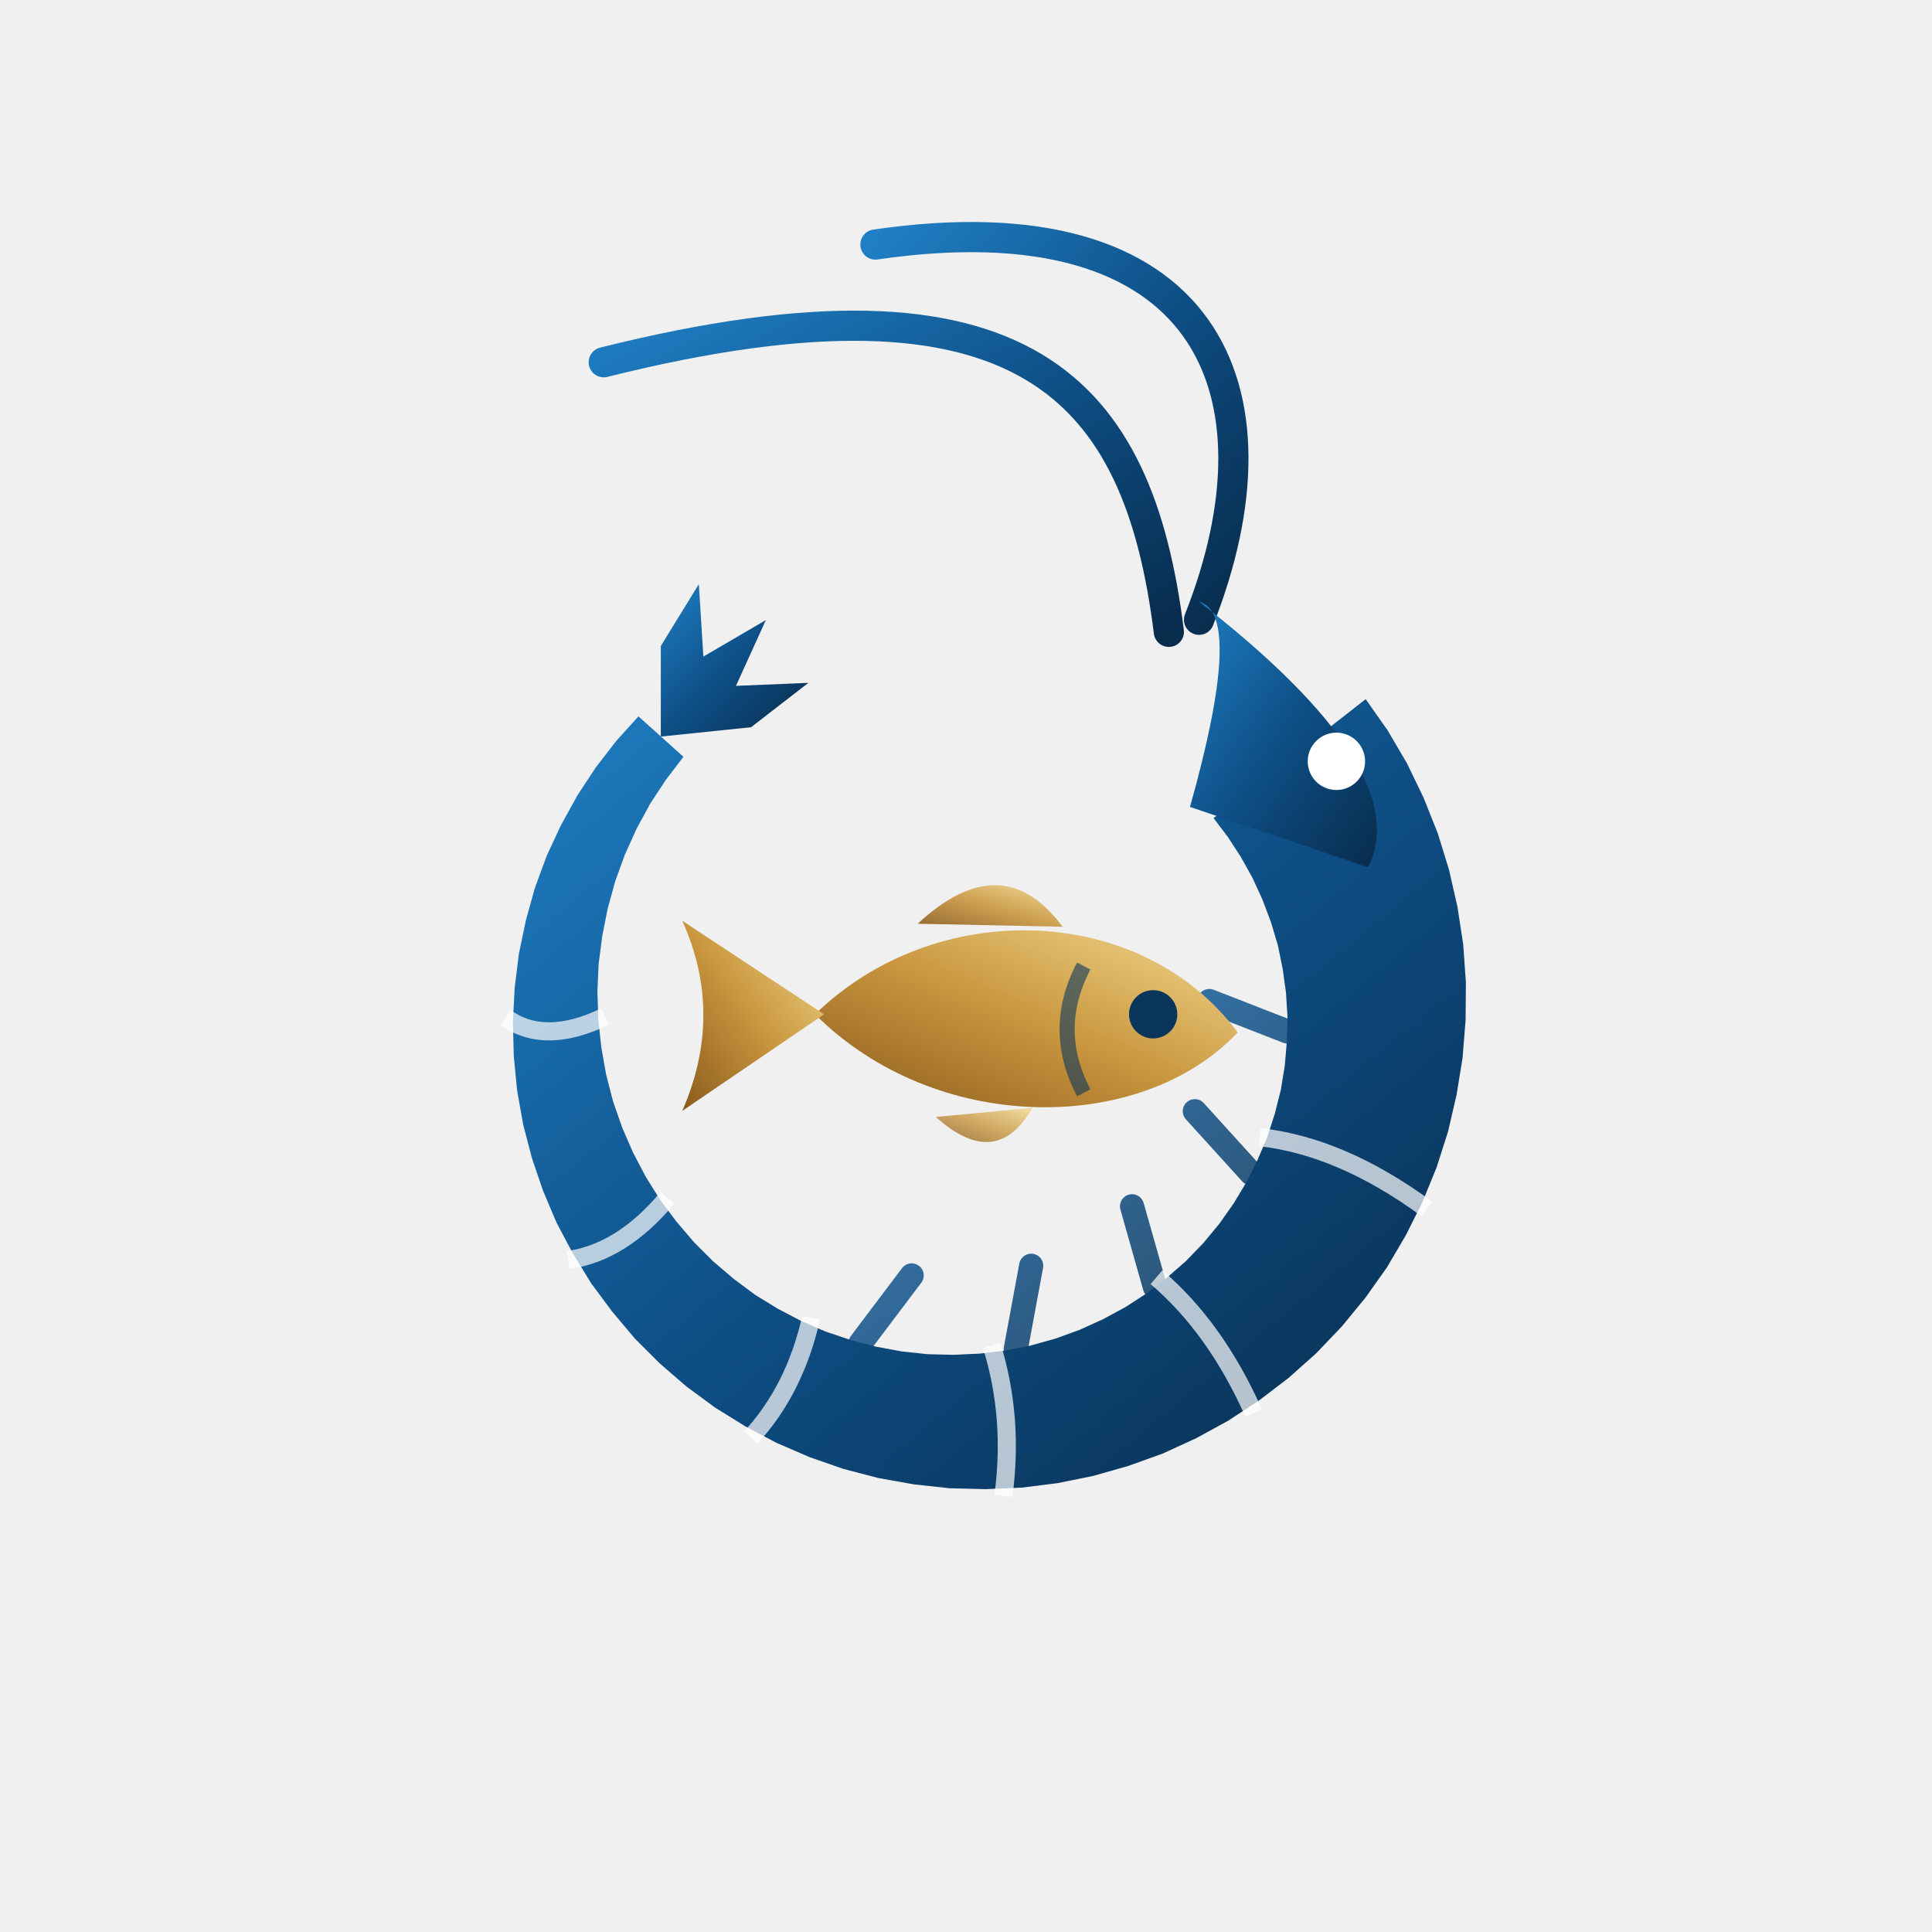
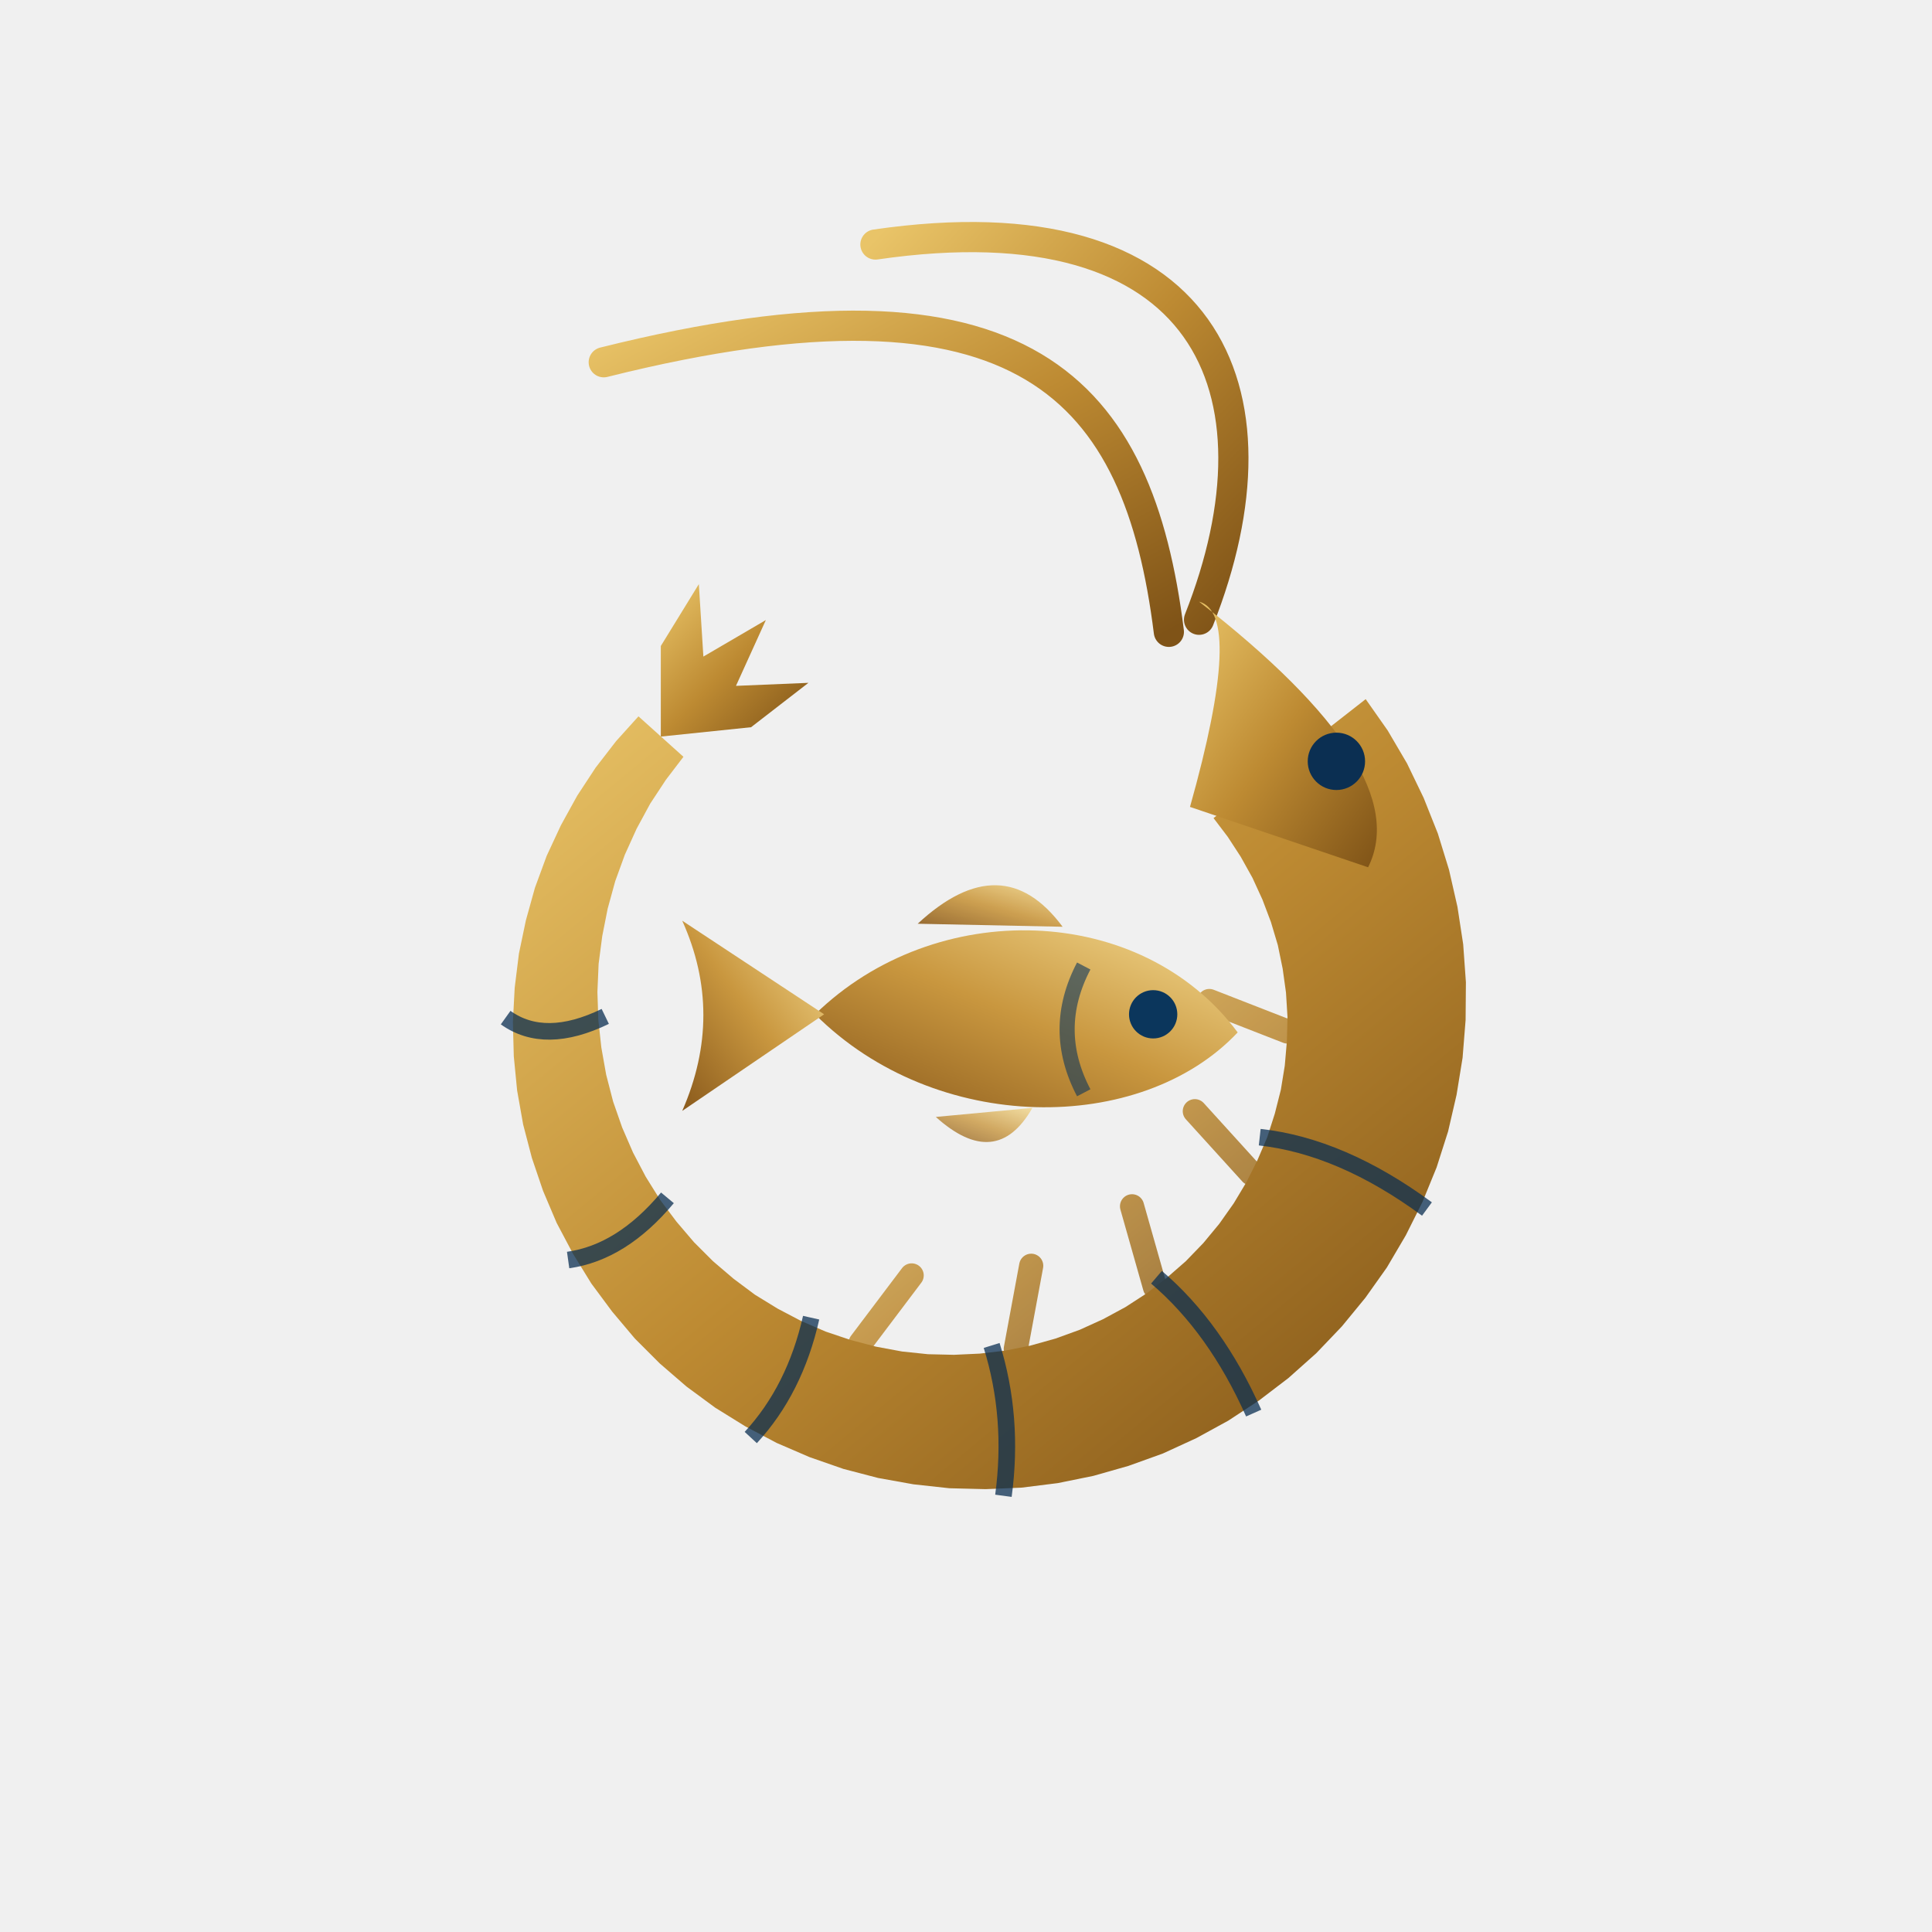
<svg xmlns="http://www.w3.org/2000/svg" viewBox="0 0 64 64" shape-rendering="geometricPrecision">
  <defs>
    <linearGradient id="mg" x1="0" y1="0" x2="1" y2="1">
      <stop offset="0" stop-color="#f3d98f" />
      <stop offset="0.5" stop-color="#c9973f" />
      <stop offset="1" stop-color="#8a5a1c" />
    </linearGradient>
    <linearGradient id="ma" x1="0" y1="0" x2="1" y2="1">
-       <stop offset="0" stop-color="#1f7fc4" />
-       <stop offset="0.5" stop-color="#0e4f86" />
-       <stop offset="1" stop-color="#082c4c" />
+       <stop offset="0" stop-color="#e9c468" />
+       <stop offset="0.5" stop-color="#bd8a32" />
+       <stop offset="1" stop-color="#7f5317" />
    </linearGradient>
    <linearGradient id="mb" x1="0" y1="0" x2="0.35" y2="1">
      <stop offset="0" stop-color="#ffffff" />
      <stop offset="1" stop-color="#f4f8fc" />
    </linearGradient>
  </defs>
  <g>
    <g fill="none" stroke="url(#ma)" stroke-linecap="round" stroke-width="1">
      <path d="M38.72 20.93 C 37.72 12.93, 34 8.5, 20 12" />
      <path d="M39.72 20.53 C 42.72 12.93, 40 6.5, 29 8.1" />
    </g>
    <path d="M42.65 34.17 L40.06 33.16 M41.45 38.87 L39.58 36.81 M38.26 42.64 L37.5 39.96 M33.65 44.68 L34.16 41.93 M28.51 44.49 L30.2 42.25" fill="none" stroke="url(#ma)" stroke-width=".8" stroke-linecap="round" opacity=".85" />
    <path d="M21.89 24.4 L21.89 21.4 L23.15 19.35 L23.3 21.75 Z M21.89 24.4 L23.3 21.75 L25.37 20.54 L24.38 22.72 Z M21.89 24.4 L24.38 22.72 L26.78 22.62 L24.88 24.09 Z" fill="url(#ma)" />
    <path d="M45.24 23.16 L45.97 24.2 L46.61 25.29 L47.16 26.43 L47.63 27.61 L48 28.81 L48.28 30.04 L48.47 31.28 L48.56 32.54 L48.55 33.79 L48.45 35.04 L48.25 36.27 L47.97 37.48 L47.59 38.67 L47.12 39.82 L46.57 40.92 L45.94 41.99 L45.23 42.99 L44.45 43.94 L43.6 44.83 L42.68 45.65 L41.71 46.39 L40.69 47.06 L39.63 47.64 L38.52 48.15 L37.38 48.56 L36.22 48.89 L35.04 49.13 L33.84 49.28 L32.65 49.33 L31.45 49.3 L30.26 49.17 L29.09 48.96 L27.94 48.66 L26.82 48.27 L25.73 47.8 L24.69 47.25 L23.69 46.63 L22.74 45.93 L21.86 45.17 L21.03 44.34 L20.28 43.45 L19.59 42.52 L18.98 41.53 L18.44 40.51 L17.99 39.45 L17.62 38.36 L17.33 37.25 L17.13 36.12 L17.02 34.99 L16.99 33.85 L17.05 32.72 L17.19 31.59 L17.42 30.49 L17.72 29.41 L18.11 28.35 L18.58 27.34 L19.12 26.36 L19.73 25.43 L20.41 24.55 L21.15 23.73 L22.64 25.07 L22.06 25.83 L21.54 26.62 L21.09 27.45 L20.7 28.31 L20.38 29.19 L20.13 30.1 L19.95 31.01 L19.83 31.93 L19.79 32.86 L19.82 33.78 L19.92 34.7 L20.08 35.6 L20.31 36.49 L20.61 37.35 L20.97 38.18 L21.39 38.98 L21.87 39.75 L22.41 40.47 L22.99 41.15 L23.62 41.78 L24.3 42.36 L25.01 42.89 L25.76 43.35 L26.54 43.76 L27.35 44.11 L28.18 44.39 L29.02 44.61 L29.88 44.77 L30.74 44.86 L31.6 44.88 L32.46 44.84 L33.31 44.74 L34.15 44.57 L34.97 44.34 L35.77 44.05 L36.54 43.7 L37.28 43.3 L37.99 42.84 L38.65 42.33 L39.28 41.78 L39.86 41.18 L40.39 40.54 L40.87 39.86 L41.29 39.16 L41.66 38.42 L41.98 37.67 L42.23 36.89 L42.43 36.1 L42.56 35.3 L42.63 34.49 L42.65 33.69 L42.6 32.88 L42.49 32.09 L42.33 31.31 L42.1 30.54 L41.82 29.8 L41.49 29.08 L41.1 28.38 L40.67 27.72 L40.2 27.1 Z" fill="url(#ma)" />
    <path d="M39.42 26.73 Q41.22 20.33 39.72 19.93 Q46.92 25.53 45.32 28.73 Z" fill="url(#ma)" />
-     <path d="M47.27 40.05 Q44.44 37.97 41.73 37.67 M41.53 46.81 Q40.27 43.98 38.31 42.31 M33.24 49.55 Q33.59 46.95 32.85 44.57 M24.87 47.62 Q26.33 46.04 26.87 43.65 M18.82 41.74 Q20.6 41.49 22.11 39.68 M16.75 33.71 Q18.05 34.64 20.05 33.67" fill="none" stroke="#ffffff" stroke-width=".6" opacity=".7" />
-     <circle cx="44.27" cy="25.22" r=".95" fill="#ffffff" />
+     <path d="M47.27 40.05 Q44.44 37.97 41.73 37.67 M41.53 46.81 Q40.27 43.98 38.31 42.31 M33.24 49.55 Q33.59 46.95 32.85 44.57 M24.87 47.62 Q26.33 46.04 26.87 43.65 M18.82 41.74 Q20.6 41.49 22.11 39.68 M16.75 33.71 Q18.05 34.64 20.05 33.67" fill="none" stroke="#0b2f52" stroke-width=".55" opacity=".75" />
+     <circle cx="44.27" cy="25.22" r=".95" fill="#0b2f52" />
    <g transform="matrix(-1 0 0 1 63.6 0)">
      <g fill="url(#mg)">
        <path d="M22.6 34.2 C 25.8 29.9, 32.6 29.7, 36.6 33.6 C 32.6 37.6, 25.8 37.6, 22.6 34.2 Z" />
        <path d="M36.3 33.6 L 41 30.5 Q 39.6 33.6 41 36.8 Z" />
        <path d="M28.4 30.7 Q 30.4 28 33.2 30.6 Z" opacity=".9" />
        <path d="M29.4 36.7 Q 30.6 38.8 32.6 37 Z" opacity=".8" />
      </g>
      <circle cx="25.4" cy="33.6" r=".8" fill="#0b365c" />
      <path d="M27.7 32 q1.1 2.1 0 4.2" stroke="#0b365c" stroke-width=".5" fill="none" opacity=".6" />
    </g>
  </g>
</svg>
